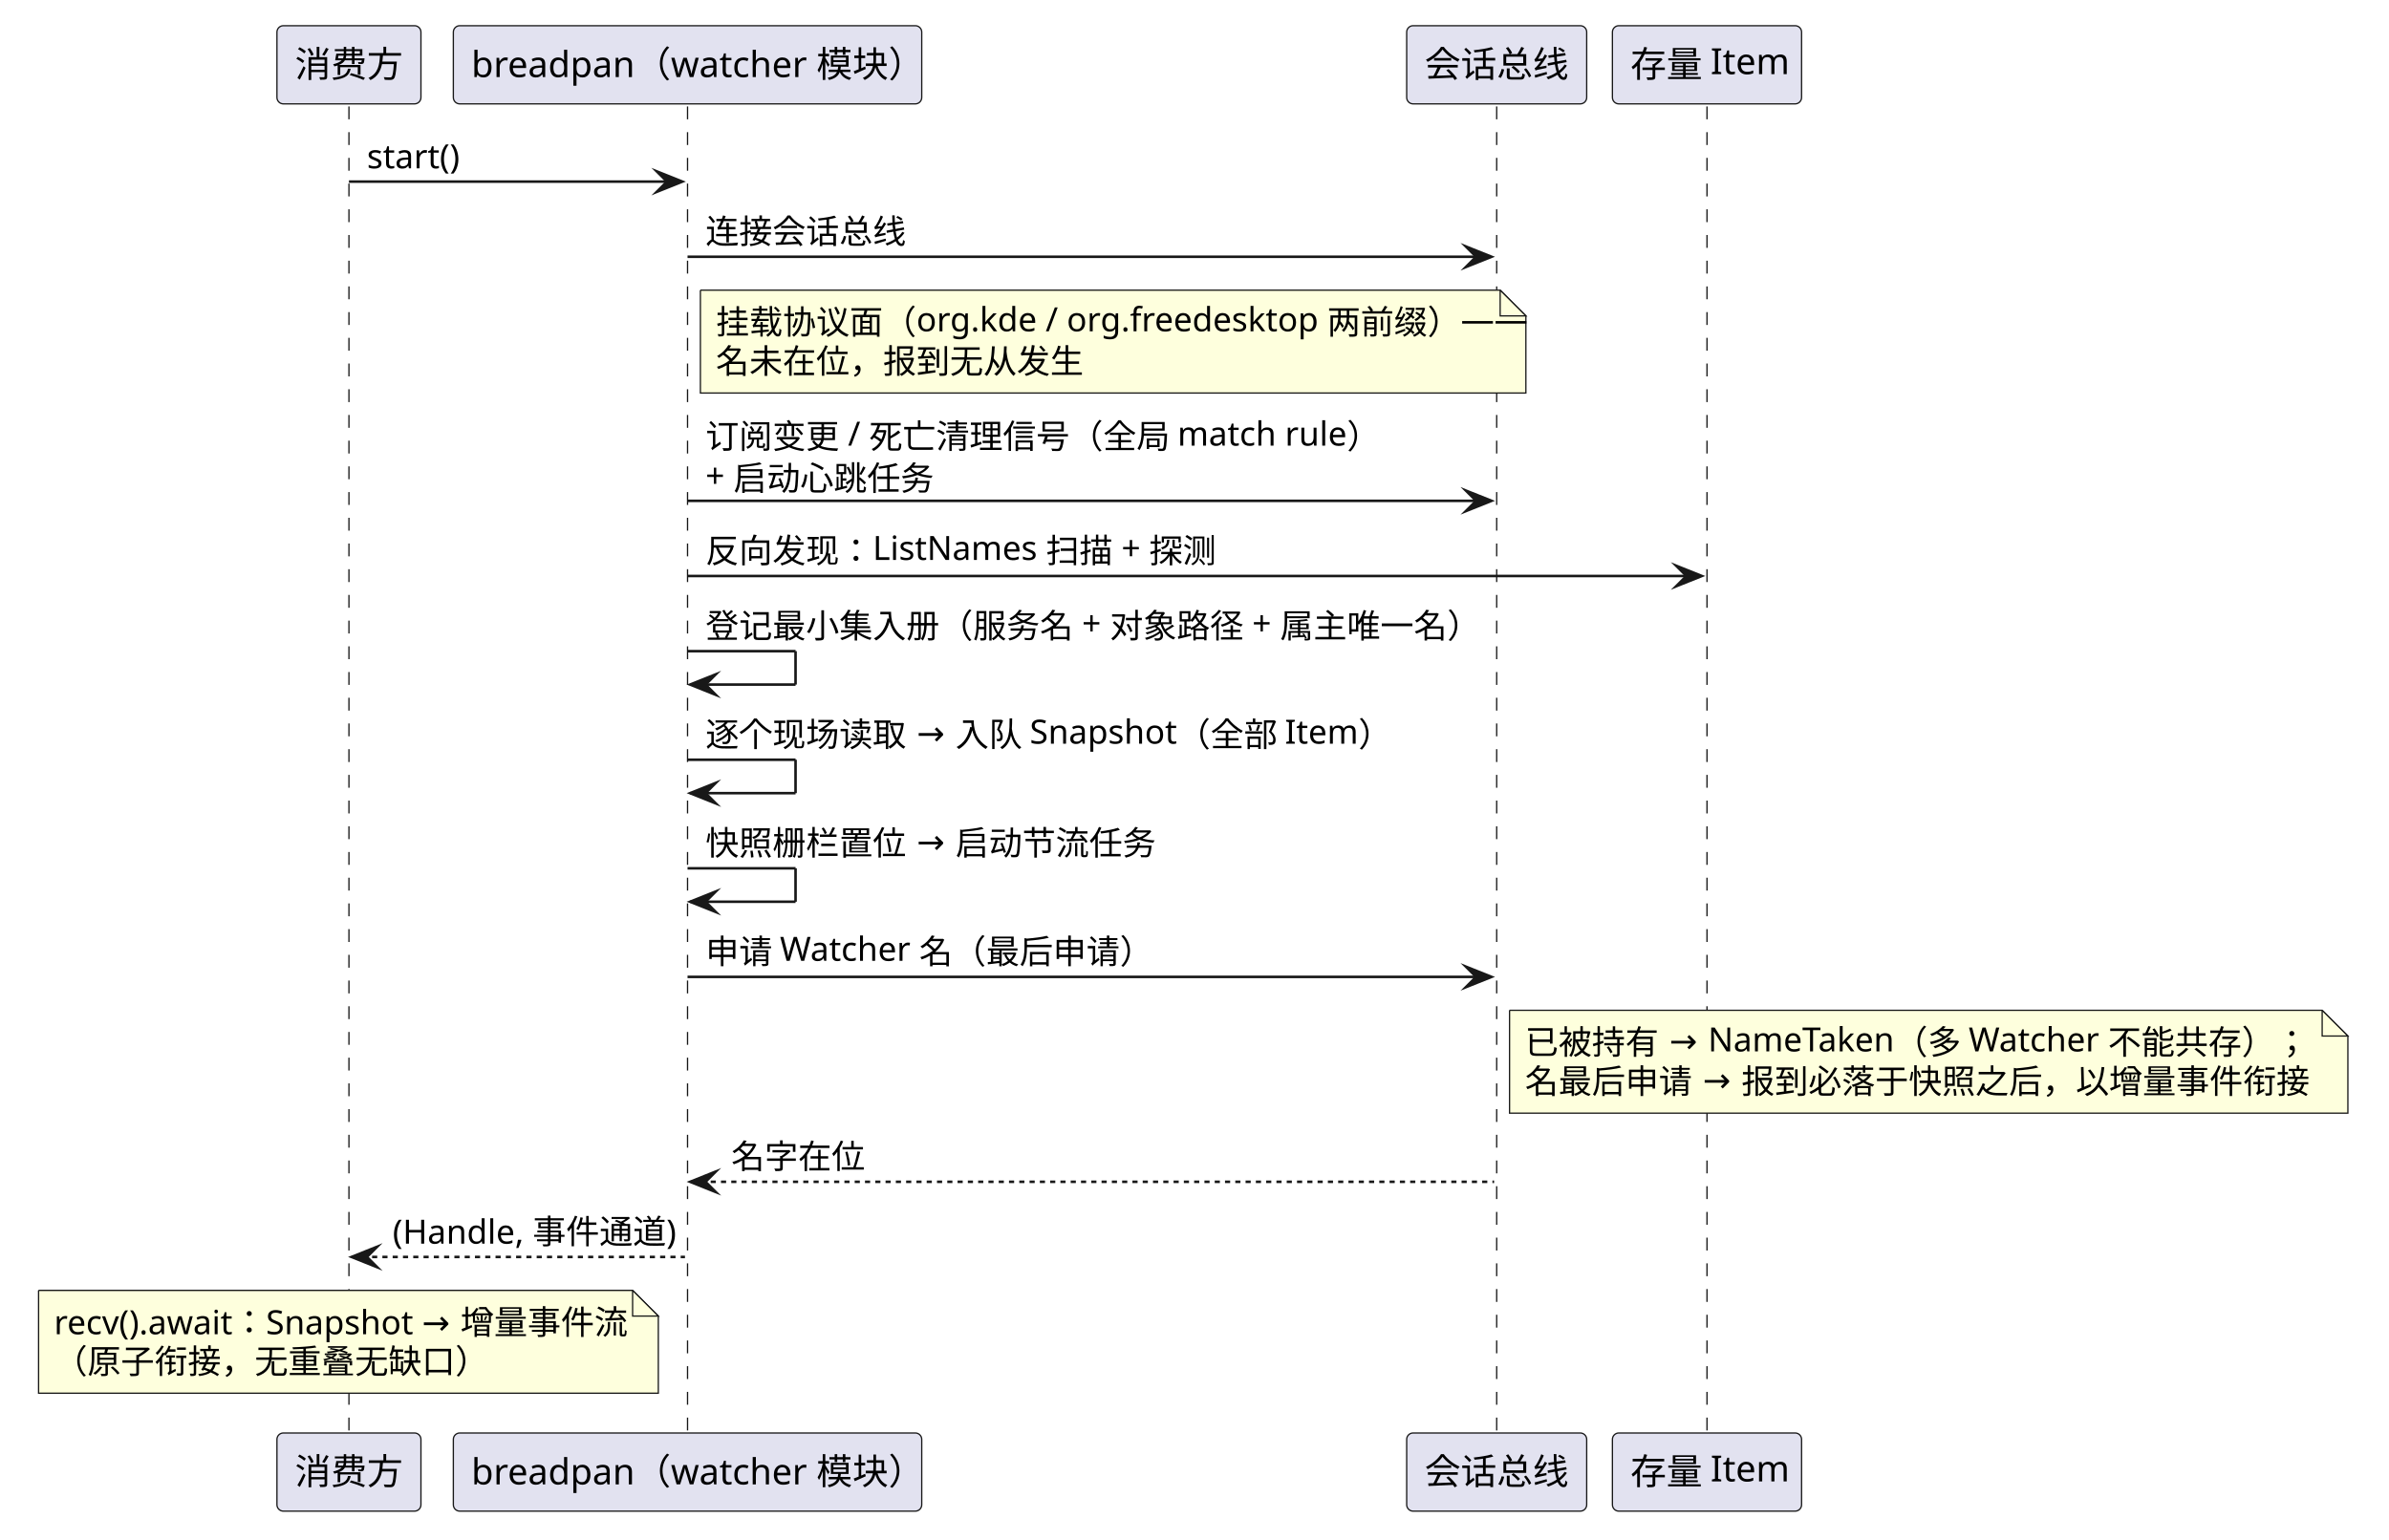
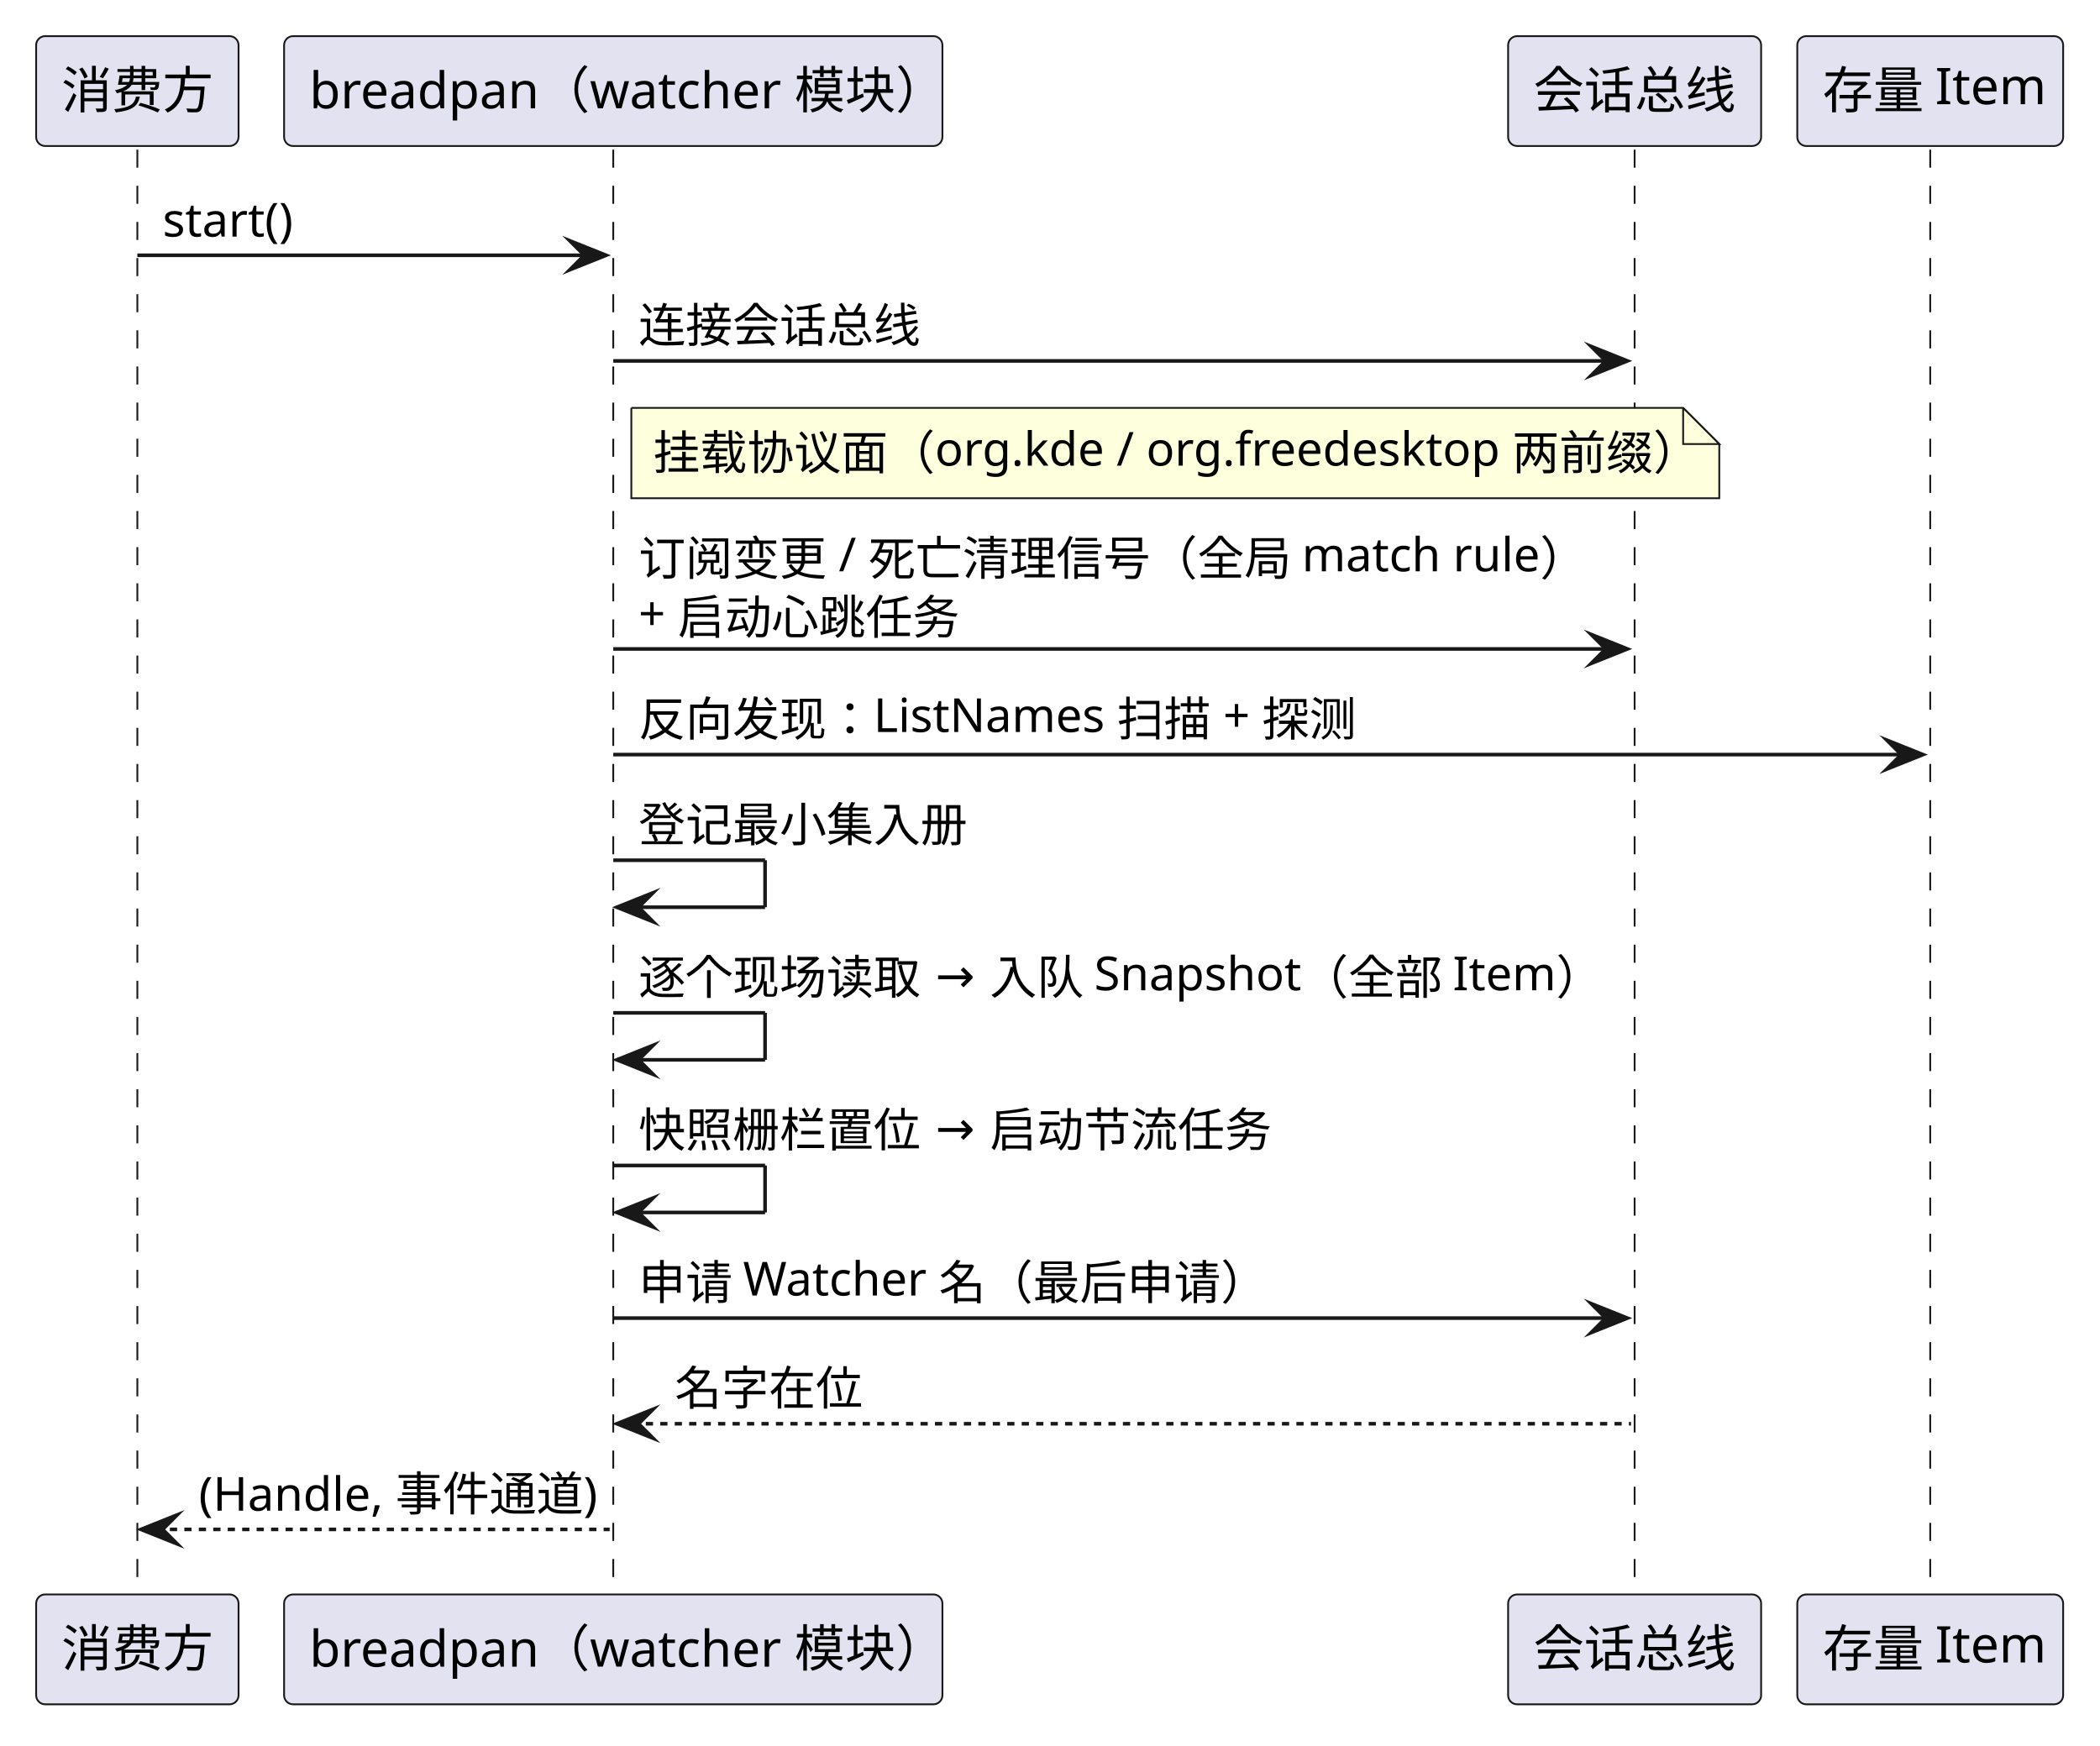
- <svg xmlns="http://www.w3.org/2000/svg" version="1.1" data-diagram-type="SEQUENCE" style="width:929px;height:599px;background:#FFFFFF;" width="929px" height="599px" viewBox="0 0 929 599" zoomAndPan="magnify" preserveAspectRatio="none" contentStyleType="text/css">
+ <svg xmlns="http://www.w3.org/2000/svg" version="1.1" data-diagram-type="SEQUENCE" style="width:581px;height:483px;background:#FFFFFF;" width="581px" height="483px" viewBox="0 0 581 483" zoomAndPan="magnify" preserveAspectRatio="none" contentStyleType="text/css">
  <defs />
  <g font-family="sans-serif" lengthAdjust="spacing">
    <g>
-       <rect x="132.192" y="41.406" width="8" height="515.984" fill="#000" fill-opacity="0" />
-       <line x1="135.692" y1="41.406" x2="135.692" y2="557.391" style="stroke:#181818;stroke-width:0.5;stroke-dasharray:5,5;" />
+       <rect x="34.5" y="41.406" width="8" height="399.813" fill="#000" fill-opacity="0" />
+       <line x1="38" y1="41.406" x2="38" y2="441.219" style="stroke:#181818;stroke-width:0.5;stroke-dasharray:5,5;" />
    </g>
    <g>
-       <rect x="263.861" y="41.406" width="8" height="515.984" fill="#000" fill-opacity="0" />
-       <line x1="267.361" y1="41.406" x2="267.361" y2="557.391" style="stroke:#181818;stroke-width:0.5;stroke-dasharray:5,5;" />
+       <rect x="166.169" y="41.406" width="8" height="399.813" fill="#000" fill-opacity="0" />
+       <line x1="169.669" y1="41.406" x2="169.669" y2="441.219" style="stroke:#181818;stroke-width:0.5;stroke-dasharray:5,5;" />
    </g>
    <g>
-       <rect x="578.512" y="41.406" width="8" height="515.984" fill="#000" fill-opacity="0" />
-       <line x1="582.012" y1="41.406" x2="582.012" y2="557.391" style="stroke:#181818;stroke-width:0.5;stroke-dasharray:5,5;" />
+       <rect x="448.747" y="41.406" width="8" height="399.813" fill="#000" fill-opacity="0" />
+       <line x1="452.247" y1="41.406" x2="452.247" y2="441.219" style="stroke:#181818;stroke-width:0.5;stroke-dasharray:5,5;" />
    </g>
    <g>
-       <rect x="660.292" y="41.406" width="8" height="515.984" fill="#000" fill-opacity="0" />
-       <line x1="663.792" y1="41.406" x2="663.792" y2="557.391" style="stroke:#181818;stroke-width:0.5;stroke-dasharray:5,5;" />
+       <rect x="530.528" y="41.406" width="8" height="399.813" fill="#000" fill-opacity="0" />
+       <line x1="534.028" y1="41.406" x2="534.028" y2="441.219" style="stroke:#181818;stroke-width:0.5;stroke-dasharray:5,5;" />
    </g>
-     <rect x="107.692" y="10" width="56" height="30.406" fill="#E2E2F0" style="stroke:#181818;stroke-width:0.5;" rx="2.5" ry="2.5" />
-     <text x="114.692" y="29.988" fill="#000" font-size="14" textLength="42">消费方</text>
-     <rect x="176.29" y="10" width="182.143" height="30.406" fill="#E2E2F0" style="stroke:#181818;stroke-width:0.5;" rx="2.5" ry="2.5" />
-     <text x="183.29" y="29.988" fill="#000" font-size="14" textLength="168.143">breadpan（watcher 模块）</text>
-     <rect x="547.012" y="10" width="70" height="30.406" fill="#E2E2F0" style="stroke:#181818;stroke-width:0.5;" rx="2.5" ry="2.5" />
-     <text x="554.012" y="29.988" fill="#000" font-size="14" textLength="56">会话总线</text>
-     <rect x="627.012" y="10" width="73.561" height="30.406" fill="#E2E2F0" style="stroke:#181818;stroke-width:0.5;" rx="2.5" ry="2.5" />
-     <text x="634.012" y="29.988" fill="#000" font-size="14" textLength="59.561">存量 Item</text>
-     <rect x="107.692" y="557.391" width="56" height="30.406" fill="#E2E2F0" style="stroke:#181818;stroke-width:0.5;" rx="2.5" ry="2.5" />
-     <text x="114.692" y="577.379" fill="#000" font-size="14" textLength="42">消费方</text>
-     <rect x="176.29" y="557.391" width="182.143" height="30.406" fill="#E2E2F0" style="stroke:#181818;stroke-width:0.5;" rx="2.5" ry="2.5" />
-     <text x="183.29" y="577.379" fill="#000" font-size="14" textLength="168.143">breadpan（watcher 模块）</text>
-     <rect x="547.012" y="557.391" width="70" height="30.406" fill="#E2E2F0" style="stroke:#181818;stroke-width:0.5;" rx="2.5" ry="2.5" />
-     <text x="554.012" y="577.379" fill="#000" font-size="14" textLength="56">会话总线</text>
-     <rect x="627.012" y="557.391" width="73.561" height="30.406" fill="#E2E2F0" style="stroke:#181818;stroke-width:0.5;" rx="2.5" ry="2.5" />
-     <text x="634.012" y="577.379" fill="#000" font-size="14" textLength="59.561">存量 Item</text>
-     <polygon points="255.361,66.641,265.361,70.641,255.361,74.641,259.361,70.641" fill="#181818" style="stroke:#181818;stroke-width:1;stroke-linejoin:miter;stroke-miterlimit:10;" />
-     <line x1="135.692" y1="70.641" x2="261.361" y2="70.641" style="stroke:#181818;stroke-width:1;" />
-     <text x="142.692" y="65.467" fill="#000" font-size="13" textLength="35.667">start()</text>
-     <polygon points="570.012,95.875,580.012,99.875,570.012,103.875,574.012,99.875" fill="#181818" style="stroke:#181818;stroke-width:1;stroke-linejoin:miter;stroke-miterlimit:10;" />
-     <line x1="267.361" y1="99.875" x2="576.012" y2="99.875" style="stroke:#181818;stroke-width:1;" />
-     <text x="274.361" y="94.701" fill="#000" font-size="13" textLength="78">连接会话总线</text>
-     <path d="M272.361,112.875 L272.361,152.875 L593.361,152.875 L593.361,122.875 L583.361,112.875 L272.361,112.875" style="stroke:#181818;stroke-width:0.5;" fill="#FEFFDD" />
-     <path d="M583.361,112.875 L583.361,122.875 L593.361,122.875 L583.361,112.875" style="stroke:#181818;stroke-width:0.5;" fill="#FEFFDD" />
-     <text x="278.361" y="129.936" fill="#000" font-size="13" textLength="300.447">挂载协议面（org.kde / org.freedesktop 两前缀）——</text>
-     <text x="278.361" y="145.17" fill="#000" font-size="13" textLength="143">名未在位，报到无从发生</text>
-     <polygon points="570.012,190.813,580.012,194.813,570.012,198.813,574.012,194.813" fill="#181818" style="stroke:#181818;stroke-width:1;stroke-linejoin:miter;stroke-miterlimit:10;" />
-     <line x1="267.361" y1="194.813" x2="576.012" y2="194.813" style="stroke:#181818;stroke-width:1;" />
-     <text x="274.361" y="174.404" fill="#000" font-size="13" textLength="258.578">订阅变更 / 死亡清理信号（全局 match rule）</text>
-     <text x="274.361" y="189.639" fill="#000" font-size="13" textLength="88.601">+ 启动心跳任务</text>
-     <polygon points="651.792,220.047,661.792,224.047,651.792,228.047,655.792,224.047" fill="#181818" style="stroke:#181818;stroke-width:1;stroke-linejoin:miter;stroke-miterlimit:10;" />
-     <line x1="267.361" y1="224.047" x2="657.792" y2="224.047" style="stroke:#181818;stroke-width:1;" />
-     <text x="274.361" y="218.873" fill="#000" font-size="13" textLength="196.524">反向发现：ListNames 扫描 + 探测</text>
-     <line x1="267.361" y1="253.281" x2="309.361" y2="253.281" style="stroke:#181818;stroke-width:1;" />
-     <line x1="309.361" y1="253.281" x2="309.361" y2="266.281" style="stroke:#181818;stroke-width:1;" />
-     <line x1="268.361" y1="266.281" x2="309.361" y2="266.281" style="stroke:#181818;stroke-width:1;" />
-     <polygon points="278.361,262.281,268.361,266.281,278.361,270.281,274.361,266.281" fill="#181818" style="stroke:#181818;stroke-width:1;stroke-linejoin:miter;stroke-miterlimit:10;" />
-     <text x="274.361" y="248.107" fill="#000" font-size="13" textLength="300.651">登记最小集入册（服务名 + 对象路径 + 属主唯一名）</text>
-     <line x1="267.361" y1="295.516" x2="309.361" y2="295.516" style="stroke:#181818;stroke-width:1;" />
-     <line x1="309.361" y1="295.516" x2="309.361" y2="308.516" style="stroke:#181818;stroke-width:1;" />
-     <line x1="268.361" y1="308.516" x2="309.361" y2="308.516" style="stroke:#181818;stroke-width:1;" />
-     <polygon points="278.361,304.516,268.361,308.516,278.361,312.516,274.361,308.516" fill="#181818" style="stroke:#181818;stroke-width:1;stroke-linejoin:miter;stroke-miterlimit:10;" />
-     <text x="274.361" y="290.342" fill="#000" font-size="13" textLength="262.787">逐个现场读取 → 入队 Snapshot（全部 Item）</text>
-     <line x1="267.361" y1="337.75" x2="309.361" y2="337.75" style="stroke:#181818;stroke-width:1;" />
-     <line x1="309.361" y1="337.75" x2="309.361" y2="350.75" style="stroke:#181818;stroke-width:1;" />
-     <line x1="268.361" y1="350.75" x2="309.361" y2="350.75" style="stroke:#181818;stroke-width:1;" />
-     <polygon points="278.361,346.75,268.361,350.75,278.361,354.75,274.361,350.75" fill="#181818" style="stroke:#181818;stroke-width:1;stroke-linejoin:miter;stroke-miterlimit:10;" />
-     <text x="274.361" y="332.576" fill="#000" font-size="13" textLength="175.449">快照栅栏置位 → 启动节流任务</text>
-     <polygon points="570.012,375.984,580.012,379.984,570.012,383.984,574.012,379.984" fill="#181818" style="stroke:#181818;stroke-width:1;stroke-linejoin:miter;stroke-miterlimit:10;" />
-     <line x1="267.361" y1="379.984" x2="576.012" y2="379.984" style="stroke:#181818;stroke-width:1;" />
-     <text x="274.361" y="374.811" fill="#000" font-size="13" textLength="171.571">申请 Watcher 名（最后申请）</text>
-     <path d="M587.012,392.984 L587.012,432.984 L913.012,432.984 L913.012,402.984 L903.012,392.984 L587.012,392.984" style="stroke:#181818;stroke-width:0.5;" fill="#FEFFDD" />
-     <path d="M903.012,392.984 L903.012,402.984 L913.012,402.984 L903.012,392.984" style="stroke:#181818;stroke-width:0.5;" fill="#FEFFDD" />
-     <text x="593.012" y="410.045" fill="#000" font-size="13" textLength="300.149">已被持有 → NameTaken（多 Watcher 不能共存）；</text>
-     <text x="593.012" y="425.279" fill="#000" font-size="13" textLength="305.45">名最后申请 → 报到必落于快照之后，以增量事件衔接</text>
-     <polygon points="278.361,455.688,268.361,459.688,278.361,463.688,274.361,459.688" fill="#181818" style="stroke:#181818;stroke-width:1;stroke-linejoin:miter;stroke-miterlimit:10;" />
-     <line x1="272.361" y1="459.688" x2="581.012" y2="459.688" style="stroke:#181818;stroke-width:1;stroke-dasharray:2,2;" />
-     <text x="284.361" y="454.514" fill="#000" font-size="13" textLength="52">名字在位</text>
-     <polygon points="146.692,484.922,136.692,488.922,146.692,492.922,142.692,488.922" fill="#181818" style="stroke:#181818;stroke-width:1;stroke-linejoin:miter;stroke-miterlimit:10;" />
-     <line x1="140.692" y1="488.922" x2="266.361" y2="488.922" style="stroke:#181818;stroke-width:1;stroke-dasharray:2,2;" />
-     <text x="152.692" y="483.748" fill="#000" font-size="13" textLength="107.669">(Handle, 事件通道)</text>
-     <path d="M15,501.922 L15,541.922 L256,541.922 L256,511.922 L246,501.922 L15,501.922" style="stroke:#181818;stroke-width:0.5;" fill="#FEFFDD" />
-     <path d="M246,501.922 L246,511.922 L256,511.922 L246,501.922" style="stroke:#181818;stroke-width:0.5;" fill="#FEFFDD" />
-     <text x="21" y="518.982" fill="#000" font-size="13" textLength="220.384">recv().await：Snapshot → 增量事件流</text>
-     <text x="21" y="534.217" fill="#000" font-size="13" textLength="169">（原子衔接，无重叠无缺口）</text>
+     <rect x="10" y="10" width="56" height="30.406" fill="#E2E2F0" style="stroke:#181818;stroke-width:0.5;" rx="2.5" ry="2.5" />
+     <text x="17" y="29.988" fill="#000" font-size="14" textLength="42">消费方</text>
+     <rect x="78.597" y="10" width="182.143" height="30.406" fill="#E2E2F0" style="stroke:#181818;stroke-width:0.5;" rx="2.5" ry="2.5" />
+     <text x="85.597" y="29.988" fill="#000" font-size="14" textLength="168.143">breadpan（watcher 模块）</text>
+     <rect x="417.247" y="10" width="70" height="30.406" fill="#E2E2F0" style="stroke:#181818;stroke-width:0.5;" rx="2.5" ry="2.5" />
+     <text x="424.247" y="29.988" fill="#000" font-size="14" textLength="56">会话总线</text>
+     <rect x="497.247" y="10" width="73.561" height="30.406" fill="#E2E2F0" style="stroke:#181818;stroke-width:0.5;" rx="2.5" ry="2.5" />
+     <text x="504.247" y="29.988" fill="#000" font-size="14" textLength="59.561">存量 Item</text>
+     <rect x="10" y="441.219" width="56" height="30.406" fill="#E2E2F0" style="stroke:#181818;stroke-width:0.5;" rx="2.5" ry="2.5" />
+     <text x="17" y="461.207" fill="#000" font-size="14" textLength="42">消费方</text>
+     <rect x="78.597" y="441.219" width="182.143" height="30.406" fill="#E2E2F0" style="stroke:#181818;stroke-width:0.5;" rx="2.5" ry="2.5" />
+     <text x="85.597" y="461.207" fill="#000" font-size="14" textLength="168.143">breadpan（watcher 模块）</text>
+     <rect x="417.247" y="441.219" width="70" height="30.406" fill="#E2E2F0" style="stroke:#181818;stroke-width:0.5;" rx="2.5" ry="2.5" />
+     <text x="424.247" y="461.207" fill="#000" font-size="14" textLength="56">会话总线</text>
+     <rect x="497.247" y="441.219" width="73.561" height="30.406" fill="#E2E2F0" style="stroke:#181818;stroke-width:0.5;" rx="2.5" ry="2.5" />
+     <text x="504.247" y="461.207" fill="#000" font-size="14" textLength="59.561">存量 Item</text>
+     <polygon points="157.669,66.641,167.669,70.641,157.669,74.641,161.669,70.641" fill="#181818" style="stroke:#181818;stroke-width:1;stroke-linejoin:miter;stroke-miterlimit:10;" />
+     <line x1="38" y1="70.641" x2="163.669" y2="70.641" style="stroke:#181818;stroke-width:1;" />
+     <text x="45" y="65.467" fill="#000" font-size="13" textLength="35.667">start()</text>
+     <polygon points="440.247,95.875,450.247,99.875,440.247,103.875,444.247,99.875" fill="#181818" style="stroke:#181818;stroke-width:1;stroke-linejoin:miter;stroke-miterlimit:10;" />
+     <line x1="169.669" y1="99.875" x2="446.247" y2="99.875" style="stroke:#181818;stroke-width:1;" />
+     <text x="176.669" y="94.701" fill="#000" font-size="13" textLength="78">连接会话总线</text>
+     <path d="M174.669,112.875 L174.669,137.875 L475.669,137.875 L475.669,122.875 L465.669,112.875 L174.669,112.875" style="stroke:#181818;stroke-width:0.5;" fill="#FEFFDD" />
+     <path d="M465.669,112.875 L465.669,122.875 L475.669,122.875 L465.669,112.875" style="stroke:#181818;stroke-width:0.5;" fill="#FEFFDD" />
+     <text x="180.669" y="129.936" fill="#000" font-size="13" textLength="280.148">挂载协议面（org.kde / org.freedesktop 两前缀）</text>
+     <polygon points="440.247,175.578,450.247,179.578,440.247,183.578,444.247,179.578" fill="#181818" style="stroke:#181818;stroke-width:1;stroke-linejoin:miter;stroke-miterlimit:10;" />
+     <line x1="169.669" y1="179.578" x2="446.247" y2="179.578" style="stroke:#181818;stroke-width:1;" />
+     <text x="176.669" y="159.17" fill="#000" font-size="13" textLength="258.578">订阅变更 / 死亡清理信号（全局 match rule）</text>
+     <text x="176.669" y="174.404" fill="#000" font-size="13" textLength="88.601">+ 启动心跳任务</text>
+     <polygon points="522.028,204.813,532.028,208.813,522.028,212.813,526.028,208.813" fill="#181818" style="stroke:#181818;stroke-width:1;stroke-linejoin:miter;stroke-miterlimit:10;" />
+     <line x1="169.669" y1="208.813" x2="528.028" y2="208.813" style="stroke:#181818;stroke-width:1;" />
+     <text x="176.669" y="203.639" fill="#000" font-size="13" textLength="196.524">反向发现：ListNames 扫描 + 探测</text>
+     <line x1="169.669" y1="238.047" x2="211.669" y2="238.047" style="stroke:#181818;stroke-width:1;" />
+     <line x1="211.669" y1="238.047" x2="211.669" y2="251.047" style="stroke:#181818;stroke-width:1;" />
+     <line x1="170.669" y1="251.047" x2="211.669" y2="251.047" style="stroke:#181818;stroke-width:1;" />
+     <polygon points="180.669,247.047,170.669,251.047,180.669,255.047,176.669,251.047" fill="#181818" style="stroke:#181818;stroke-width:1;stroke-linejoin:miter;stroke-miterlimit:10;" />
+     <text x="176.669" y="232.873" fill="#000" font-size="13" textLength="91">登记最小集入册</text>
+     <line x1="169.669" y1="280.281" x2="211.669" y2="280.281" style="stroke:#181818;stroke-width:1;" />
+     <line x1="211.669" y1="280.281" x2="211.669" y2="293.281" style="stroke:#181818;stroke-width:1;" />
+     <line x1="170.669" y1="293.281" x2="211.669" y2="293.281" style="stroke:#181818;stroke-width:1;" />
+     <polygon points="180.669,289.281,170.669,293.281,180.669,297.281,176.669,293.281" fill="#181818" style="stroke:#181818;stroke-width:1;stroke-linejoin:miter;stroke-miterlimit:10;" />
+     <text x="176.669" y="275.107" fill="#000" font-size="13" textLength="262.787">逐个现场读取 → 入队 Snapshot（全部 Item）</text>
+     <line x1="169.669" y1="322.516" x2="211.669" y2="322.516" style="stroke:#181818;stroke-width:1;" />
+     <line x1="211.669" y1="322.516" x2="211.669" y2="335.516" style="stroke:#181818;stroke-width:1;" />
+     <line x1="170.669" y1="335.516" x2="211.669" y2="335.516" style="stroke:#181818;stroke-width:1;" />
+     <polygon points="180.669,331.516,170.669,335.516,180.669,339.516,176.669,335.516" fill="#181818" style="stroke:#181818;stroke-width:1;stroke-linejoin:miter;stroke-miterlimit:10;" />
+     <text x="176.669" y="317.342" fill="#000" font-size="13" textLength="175.449">快照栅栏置位 → 启动节流任务</text>
+     <polygon points="440.247,360.75,450.247,364.75,440.247,368.75,444.247,364.75" fill="#181818" style="stroke:#181818;stroke-width:1;stroke-linejoin:miter;stroke-miterlimit:10;" />
+     <line x1="169.669" y1="364.75" x2="446.247" y2="364.75" style="stroke:#181818;stroke-width:1;" />
+     <text x="176.669" y="359.576" fill="#000" font-size="13" textLength="171.571">申请 Watcher 名（最后申请）</text>
+     <polygon points="180.669,389.984,170.669,393.984,180.669,397.984,176.669,393.984" fill="#181818" style="stroke:#181818;stroke-width:1;stroke-linejoin:miter;stroke-miterlimit:10;" />
+     <line x1="174.669" y1="393.984" x2="451.247" y2="393.984" style="stroke:#181818;stroke-width:1;stroke-dasharray:2,2;" />
+     <text x="186.669" y="388.811" fill="#000" font-size="13" textLength="52">名字在位</text>
+     <polygon points="49,419.219,39,423.219,49,427.219,45,423.219" fill="#181818" style="stroke:#181818;stroke-width:1;stroke-linejoin:miter;stroke-miterlimit:10;" />
+     <line x1="43" y1="423.219" x2="168.669" y2="423.219" style="stroke:#181818;stroke-width:1;stroke-dasharray:2,2;" />
+     <text x="55" y="418.045" fill="#000" font-size="13" textLength="107.669">(Handle, 事件通道)</text>
  </g>
</svg>
